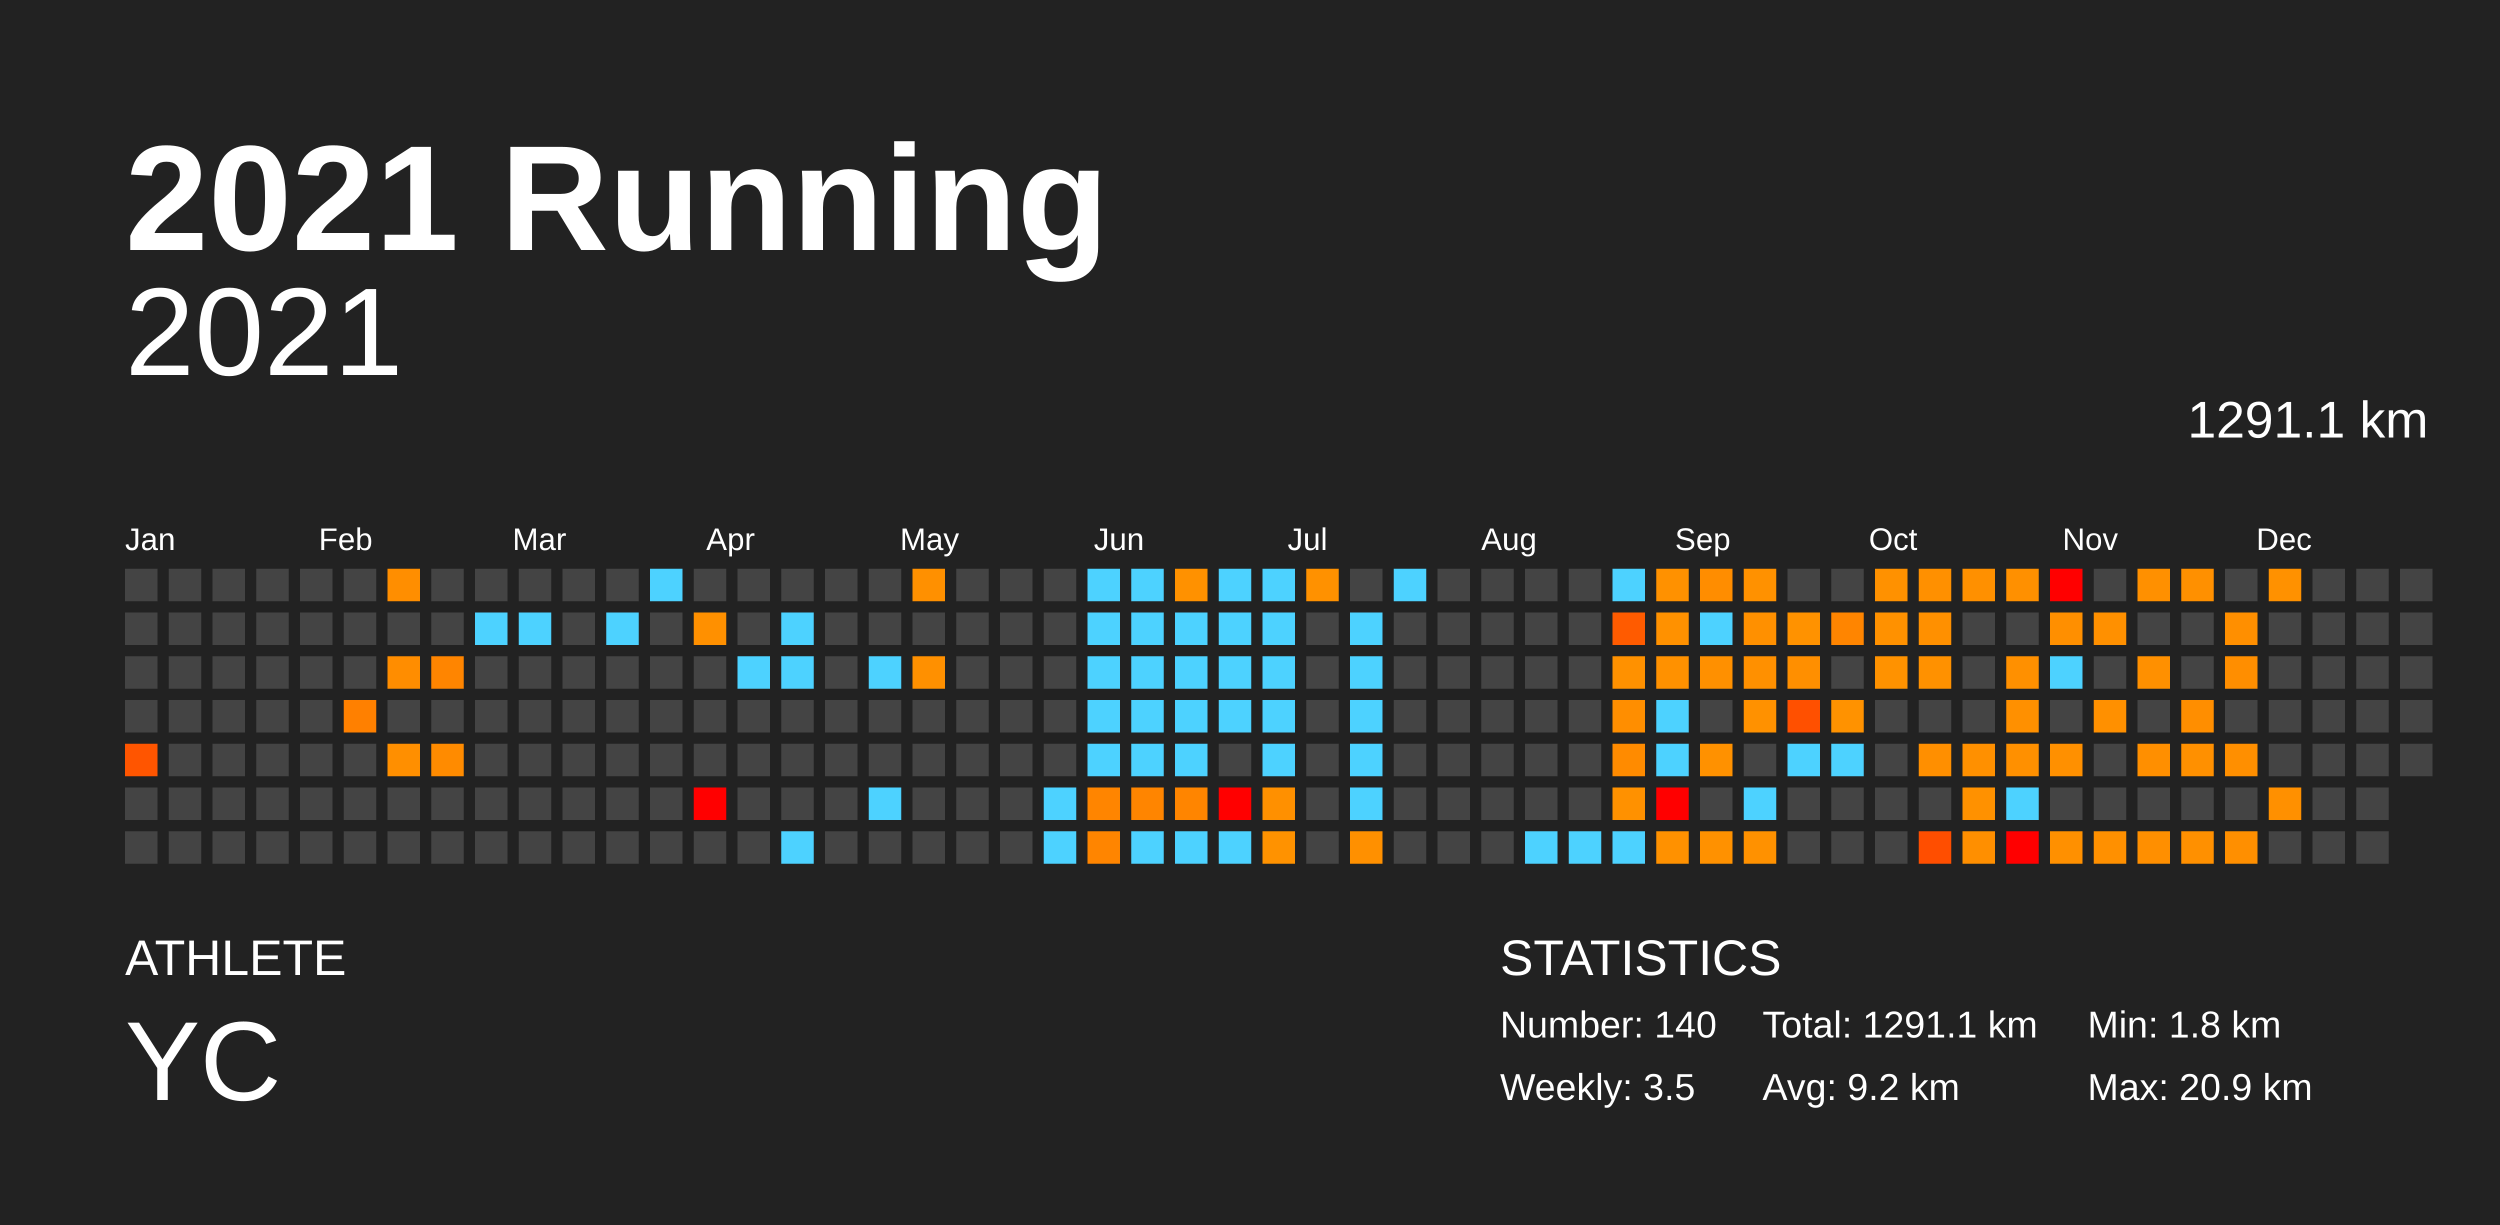
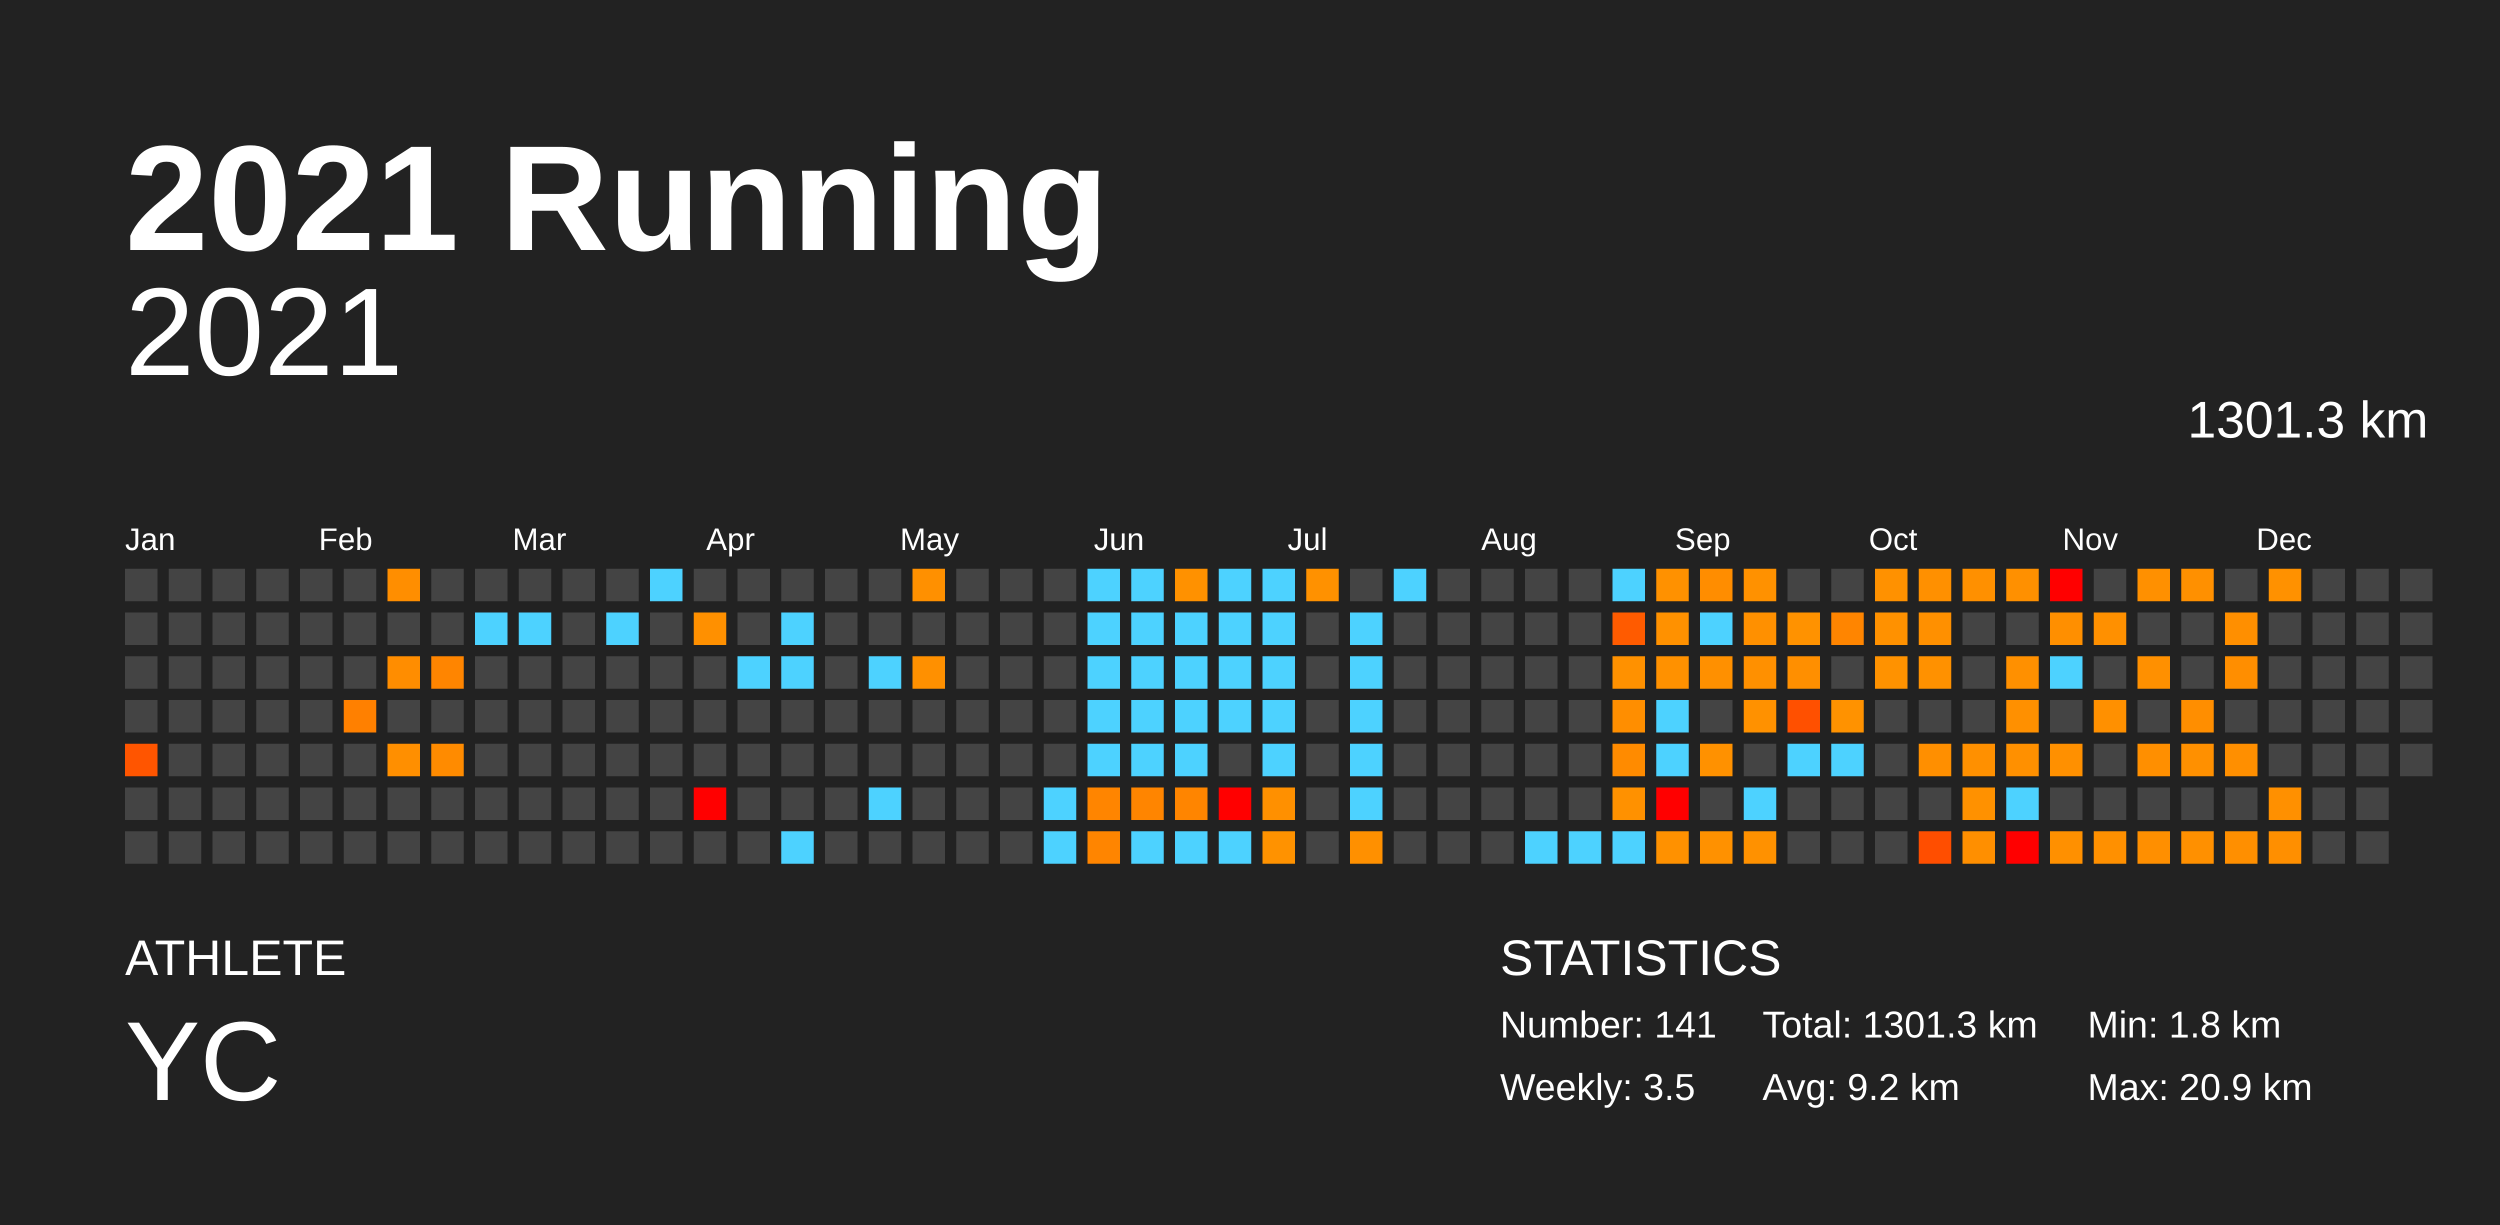
<svg xmlns="http://www.w3.org/2000/svg" baseProfile="full" height="98mm" version="1.1" viewBox="0,0,200,98" width="200mm">
  <defs />
  <rect fill="#222222" height="98" width="200" x="0" y="0" />
  <text fill="#FFFFFF" style="font-size:12px; font-family:Arial; font-weight:bold;" x="10" y="20">2021 Running</text>
  <text fill="#FFFFFF" style="font-size:4px; font-family:Arial" x="10" y="78">ATHLETE</text>
  <text fill="#FFFFFF" style="font-size:9px; font-family:Arial" x="10" y="88">YC</text>
  <text fill="#FFFFFF" style="font-size:4px; font-family:Arial" x="120" y="78">STATISTICS</text>
-   <text fill="#FFFFFF" style="font-size:3px; font-family:Arial" x="120" y="83">Number: 140</text>
+   <text fill="#FFFFFF" style="font-size:3px; font-family:Arial" x="120" y="83">Number: 141</text>
  <text fill="#FFFFFF" style="font-size:3px; font-family:Arial" x="120" y="88">Weekly: 3.5</text>
-   <text fill="#FFFFFF" style="font-size:3px; font-family:Arial" x="141" y="83">Total: 1291.1 km</text>
+   <text fill="#FFFFFF" style="font-size:3px; font-family:Arial" x="141" y="83">Total: 1301.3 km</text>
  <text fill="#FFFFFF" style="font-size:3px; font-family:Arial" x="141" y="88">Avg: 9.2 km</text>
  <text fill="#FFFFFF" style="font-size:3px; font-family:Arial" x="167" y="83">Min: 1.8 km</text>
  <text fill="#FFFFFF" style="font-size:3px; font-family:Arial" x="167" y="88">Max: 20.9 km</text>
  <text alignment-baseline="hanging" fill="#FFFFFF" style="font-size:10.0px; font-family:Arial;" x="10" y="30">2021</text>
-   <text alignment-baseline="hanging" fill="#FFFFFF" style="font-size:4.125px; font-family:Arial;" x="175" y="35">1291.1 km</text>
+   <text alignment-baseline="hanging" fill="#FFFFFF" style="font-size:4.125px; font-family:Arial;" x="175" y="35">1301.3 km</text>
  <text fill="#FFFFFF" style="font-size:2.5px; font-family:Arial" x="10.0" y="44">Jan</text>
  <text fill="#FFFFFF" style="font-size:2.5px; font-family:Arial" x="25.5" y="44">Feb</text>
  <text fill="#FFFFFF" style="font-size:2.5px; font-family:Arial" x="41.0" y="44">Mar</text>
  <text fill="#FFFFFF" style="font-size:2.5px; font-family:Arial" x="56.5" y="44">Apr</text>
  <text fill="#FFFFFF" style="font-size:2.5px; font-family:Arial" x="72.0" y="44">May</text>
  <text fill="#FFFFFF" style="font-size:2.5px; font-family:Arial" x="87.5" y="44">Jun</text>
  <text fill="#FFFFFF" style="font-size:2.5px; font-family:Arial" x="103.0" y="44">Jul</text>
  <text fill="#FFFFFF" style="font-size:2.5px; font-family:Arial" x="118.5" y="44">Aug</text>
  <text fill="#FFFFFF" style="font-size:2.5px; font-family:Arial" x="134.0" y="44">Sep</text>
  <text fill="#FFFFFF" style="font-size:2.5px; font-family:Arial" x="149.5" y="44">Oct</text>
  <text fill="#FFFFFF" style="font-size:2.5px; font-family:Arial" x="165.0" y="44">Nov</text>
  <text fill="#FFFFFF" style="font-size:2.5px; font-family:Arial" x="180.5" y="44">Dec</text>
  <rect fill="#444444" height="2.6" width="2.6" x="10.0" y="45.5" />
  <rect fill="#444444" height="2.6" width="2.6" x="10.0" y="49.0" />
  <rect fill="#444444" height="2.6" width="2.6" x="10.0" y="52.5" />
  <rect fill="#444444" height="2.6" width="2.6" x="10.0" y="56.0" />
  <rect fill="#ff5500" height="2.6" width="2.6" x="10.0" y="59.5" />
  <rect fill="#444444" height="2.6" width="2.6" x="10.0" y="63.0" />
  <rect fill="#444444" height="2.6" width="2.6" x="10.0" y="66.5" />
  <rect fill="#444444" height="2.6" width="2.6" x="13.5" y="45.5" />
  <rect fill="#444444" height="2.6" width="2.6" x="13.5" y="49.0" />
  <rect fill="#444444" height="2.6" width="2.6" x="13.5" y="52.5" />
  <rect fill="#444444" height="2.6" width="2.6" x="13.5" y="56.0" />
  <rect fill="#444444" height="2.6" width="2.6" x="13.5" y="59.5" />
  <rect fill="#444444" height="2.6" width="2.6" x="13.5" y="63.0" />
  <rect fill="#444444" height="2.6" width="2.6" x="13.5" y="66.5" />
  <rect fill="#444444" height="2.6" width="2.6" x="17.0" y="45.5" />
  <rect fill="#444444" height="2.6" width="2.6" x="17.0" y="49.0" />
  <rect fill="#444444" height="2.6" width="2.6" x="17.0" y="52.5" />
  <rect fill="#444444" height="2.6" width="2.6" x="17.0" y="56.0" />
  <rect fill="#444444" height="2.6" width="2.6" x="17.0" y="59.5" />
  <rect fill="#444444" height="2.6" width="2.6" x="17.0" y="63.0" />
  <rect fill="#444444" height="2.6" width="2.6" x="17.0" y="66.5" />
  <rect fill="#444444" height="2.6" width="2.6" x="20.5" y="45.5" />
  <rect fill="#444444" height="2.6" width="2.6" x="20.5" y="49.0" />
  <rect fill="#444444" height="2.6" width="2.6" x="20.5" y="52.5" />
  <rect fill="#444444" height="2.6" width="2.6" x="20.5" y="56.0" />
  <rect fill="#444444" height="2.6" width="2.6" x="20.5" y="59.5" />
  <rect fill="#444444" height="2.6" width="2.6" x="20.5" y="63.0" />
  <rect fill="#444444" height="2.6" width="2.6" x="20.5" y="66.5" />
  <rect fill="#444444" height="2.6" width="2.6" x="24.0" y="45.5" />
  <rect fill="#444444" height="2.6" width="2.6" x="24.0" y="49.0" />
  <rect fill="#444444" height="2.6" width="2.6" x="24.0" y="52.5" />
  <rect fill="#444444" height="2.6" width="2.6" x="24.0" y="56.0" />
  <rect fill="#444444" height="2.6" width="2.6" x="24.0" y="59.5" />
  <rect fill="#444444" height="2.6" width="2.6" x="24.0" y="63.0" />
  <rect fill="#444444" height="2.6" width="2.6" x="24.0" y="66.5" />
  <rect fill="#444444" height="2.6" width="2.6" x="27.5" y="45.5" />
  <rect fill="#444444" height="2.6" width="2.6" x="27.5" y="49.0" />
  <rect fill="#444444" height="2.6" width="2.6" x="27.5" y="52.5" />
  <rect fill="#ff8000" height="2.6" width="2.6" x="27.5" y="56.0" />
  <rect fill="#444444" height="2.6" width="2.6" x="27.5" y="59.5" />
  <rect fill="#444444" height="2.6" width="2.6" x="27.5" y="63.0" />
  <rect fill="#444444" height="2.6" width="2.6" x="27.5" y="66.5" />
  <rect fill="#ff8e00" height="2.6" width="2.6" x="31.0" y="45.5" />
  <rect fill="#444444" height="2.6" width="2.6" x="31.0" y="49.0" />
  <rect fill="#ff8d00" height="2.6" width="2.6" x="31.0" y="52.5" />
  <rect fill="#444444" height="2.6" width="2.6" x="31.0" y="56.0" />
  <rect fill="#ff8f00" height="2.6" width="2.6" x="31.0" y="59.5" />
  <rect fill="#444444" height="2.6" width="2.6" x="31.0" y="63.0" />
  <rect fill="#444444" height="2.6" width="2.6" x="31.0" y="66.5" />
  <rect fill="#444444" height="2.6" width="2.6" x="34.5" y="45.5" />
  <rect fill="#444444" height="2.6" width="2.6" x="34.5" y="49.0" />
  <rect fill="#ff8500" height="2.6" width="2.6" x="34.5" y="52.5" />
  <rect fill="#444444" height="2.6" width="2.6" x="34.5" y="56.0" />
  <rect fill="#ff8b00" height="2.6" width="2.6" x="34.5" y="59.5" />
  <rect fill="#444444" height="2.6" width="2.6" x="34.5" y="63.0" />
  <rect fill="#444444" height="2.6" width="2.6" x="34.5" y="66.5" />
  <rect fill="#444444" height="2.6" width="2.6" x="38.0" y="45.5" />
  <rect fill="#4dd2ff" height="2.6" width="2.6" x="38.0" y="49.0" />
  <rect fill="#444444" height="2.6" width="2.6" x="38.0" y="52.5" />
  <rect fill="#444444" height="2.6" width="2.6" x="38.0" y="56.0" />
  <rect fill="#444444" height="2.6" width="2.6" x="38.0" y="59.5" />
  <rect fill="#444444" height="2.6" width="2.6" x="38.0" y="63.0" />
  <rect fill="#444444" height="2.6" width="2.6" x="38.0" y="66.5" />
  <rect fill="#444444" height="2.6" width="2.6" x="41.5" y="45.5" />
  <rect fill="#4dd2ff" height="2.6" width="2.6" x="41.5" y="49.0" />
  <rect fill="#444444" height="2.6" width="2.6" x="41.5" y="52.5" />
  <rect fill="#444444" height="2.6" width="2.6" x="41.5" y="56.0" />
  <rect fill="#444444" height="2.6" width="2.6" x="41.5" y="59.5" />
  <rect fill="#444444" height="2.6" width="2.6" x="41.5" y="63.0" />
  <rect fill="#444444" height="2.6" width="2.6" x="41.5" y="66.5" />
  <rect fill="#444444" height="2.6" width="2.6" x="45.0" y="45.5" />
  <rect fill="#444444" height="2.6" width="2.6" x="45.0" y="49.0" />
  <rect fill="#444444" height="2.6" width="2.6" x="45.0" y="52.5" />
  <rect fill="#444444" height="2.6" width="2.6" x="45.0" y="56.0" />
  <rect fill="#444444" height="2.6" width="2.6" x="45.0" y="59.5" />
  <rect fill="#444444" height="2.6" width="2.6" x="45.0" y="63.0" />
  <rect fill="#444444" height="2.6" width="2.6" x="45.0" y="66.5" />
  <rect fill="#444444" height="2.6" width="2.6" x="48.5" y="45.5" />
  <rect fill="#4dd2ff" height="2.6" width="2.6" x="48.5" y="49.0" />
  <rect fill="#444444" height="2.6" width="2.6" x="48.5" y="52.5" />
  <rect fill="#444444" height="2.6" width="2.6" x="48.5" y="56.0" />
  <rect fill="#444444" height="2.6" width="2.6" x="48.5" y="59.5" />
  <rect fill="#444444" height="2.6" width="2.6" x="48.5" y="63.0" />
  <rect fill="#444444" height="2.6" width="2.6" x="48.5" y="66.5" />
  <rect fill="#4dd2ff" height="2.6" width="2.6" x="52.0" y="45.5" />
  <rect fill="#444444" height="2.6" width="2.6" x="52.0" y="49.0" />
  <rect fill="#444444" height="2.6" width="2.6" x="52.0" y="52.5" />
  <rect fill="#444444" height="2.6" width="2.6" x="52.0" y="56.0" />
  <rect fill="#444444" height="2.6" width="2.6" x="52.0" y="59.5" />
  <rect fill="#444444" height="2.6" width="2.6" x="52.0" y="63.0" />
  <rect fill="#444444" height="2.6" width="2.6" x="52.0" y="66.5" />
  <rect fill="#444444" height="2.6" width="2.6" x="55.5" y="45.5" />
  <rect fill="#ff9000" height="2.6" width="2.6" x="55.5" y="49.0" />
  <rect fill="#444444" height="2.6" width="2.6" x="55.5" y="52.5" />
  <rect fill="#444444" height="2.6" width="2.6" x="55.5" y="56.0" />
  <rect fill="#444444" height="2.6" width="2.6" x="55.5" y="59.5" />
  <rect fill="red" height="2.6" width="2.6" x="55.5" y="63.0" />
  <rect fill="#444444" height="2.6" width="2.6" x="55.5" y="66.5" />
  <rect fill="#444444" height="2.6" width="2.6" x="59.0" y="45.5" />
  <rect fill="#444444" height="2.6" width="2.6" x="59.0" y="49.0" />
  <rect fill="#4dd2ff" height="2.6" width="2.6" x="59.0" y="52.5" />
  <rect fill="#444444" height="2.6" width="2.6" x="59.0" y="56.0" />
  <rect fill="#444444" height="2.6" width="2.6" x="59.0" y="59.5" />
  <rect fill="#444444" height="2.6" width="2.6" x="59.0" y="63.0" />
  <rect fill="#444444" height="2.6" width="2.6" x="59.0" y="66.5" />
  <rect fill="#444444" height="2.6" width="2.6" x="62.5" y="45.5" />
  <rect fill="#4dd2ff" height="2.6" width="2.6" x="62.5" y="49.0" />
  <rect fill="#4dd2ff" height="2.6" width="2.6" x="62.5" y="52.5" />
  <rect fill="#444444" height="2.6" width="2.6" x="62.5" y="56.0" />
  <rect fill="#444444" height="2.6" width="2.6" x="62.5" y="59.5" />
  <rect fill="#444444" height="2.6" width="2.6" x="62.5" y="63.0" />
  <rect fill="#4dd2ff" height="2.6" width="2.6" x="62.5" y="66.5" />
  <rect fill="#444444" height="2.6" width="2.6" x="66.0" y="45.5" />
  <rect fill="#444444" height="2.6" width="2.6" x="66.0" y="49.0" />
  <rect fill="#444444" height="2.6" width="2.6" x="66.0" y="52.5" />
  <rect fill="#444444" height="2.6" width="2.6" x="66.0" y="56.0" />
  <rect fill="#444444" height="2.6" width="2.6" x="66.0" y="59.5" />
  <rect fill="#444444" height="2.6" width="2.6" x="66.0" y="63.0" />
  <rect fill="#444444" height="2.6" width="2.6" x="66.0" y="66.5" />
  <rect fill="#444444" height="2.6" width="2.6" x="69.5" y="45.5" />
  <rect fill="#444444" height="2.6" width="2.6" x="69.5" y="49.0" />
  <rect fill="#4dd2ff" height="2.6" width="2.6" x="69.5" y="52.5" />
  <rect fill="#444444" height="2.6" width="2.6" x="69.5" y="56.0" />
  <rect fill="#444444" height="2.6" width="2.6" x="69.5" y="59.5" />
  <rect fill="#4dd2ff" height="2.6" width="2.6" x="69.5" y="63.0" />
  <rect fill="#444444" height="2.6" width="2.6" x="69.5" y="66.5" />
  <rect fill="#ff9000" height="2.6" width="2.6" x="73.0" y="45.5" />
  <rect fill="#444444" height="2.6" width="2.6" x="73.0" y="49.0" />
  <rect fill="#ff9000" height="2.6" width="2.6" x="73.0" y="52.5" />
  <rect fill="#444444" height="2.6" width="2.6" x="73.0" y="56.0" />
  <rect fill="#444444" height="2.6" width="2.6" x="73.0" y="59.5" />
  <rect fill="#444444" height="2.6" width="2.6" x="73.0" y="63.0" />
  <rect fill="#444444" height="2.6" width="2.6" x="73.0" y="66.5" />
  <rect fill="#444444" height="2.6" width="2.6" x="76.5" y="45.5" />
  <rect fill="#444444" height="2.6" width="2.6" x="76.5" y="49.0" />
  <rect fill="#444444" height="2.6" width="2.6" x="76.5" y="52.5" />
  <rect fill="#444444" height="2.6" width="2.6" x="76.5" y="56.0" />
  <rect fill="#444444" height="2.6" width="2.6" x="76.5" y="59.5" />
  <rect fill="#444444" height="2.6" width="2.6" x="76.5" y="63.0" />
  <rect fill="#444444" height="2.6" width="2.6" x="76.5" y="66.5" />
  <rect fill="#444444" height="2.6" width="2.6" x="80.0" y="45.5" />
  <rect fill="#444444" height="2.6" width="2.6" x="80.0" y="49.0" />
  <rect fill="#444444" height="2.6" width="2.6" x="80.0" y="52.5" />
  <rect fill="#444444" height="2.6" width="2.6" x="80.0" y="56.0" />
  <rect fill="#444444" height="2.6" width="2.6" x="80.0" y="59.5" />
  <rect fill="#444444" height="2.6" width="2.6" x="80.0" y="63.0" />
  <rect fill="#444444" height="2.6" width="2.6" x="80.0" y="66.5" />
  <rect fill="#444444" height="2.6" width="2.6" x="83.5" y="45.5" />
  <rect fill="#444444" height="2.6" width="2.6" x="83.5" y="49.0" />
  <rect fill="#444444" height="2.6" width="2.6" x="83.5" y="52.5" />
  <rect fill="#444444" height="2.6" width="2.6" x="83.5" y="56.0" />
  <rect fill="#444444" height="2.6" width="2.6" x="83.5" y="59.5" />
  <rect fill="#4dd2ff" height="2.6" width="2.6" x="83.5" y="63.0" />
  <rect fill="#4dd2ff" height="2.6" width="2.6" x="83.5" y="66.5" />
  <rect fill="#4dd2ff" height="2.6" width="2.6" x="87.0" y="45.5" />
  <rect fill="#4dd2ff" height="2.6" width="2.6" x="87.0" y="49.0" />
  <rect fill="#4dd2ff" height="2.6" width="2.6" x="87.0" y="52.5" />
  <rect fill="#4dd2ff" height="2.6" width="2.6" x="87.0" y="56.0" />
  <rect fill="#4dd2ff" height="2.6" width="2.6" x="87.0" y="59.5" />
  <rect fill="#ff8500" height="2.6" width="2.6" x="87.0" y="63.0" />
  <rect fill="#ff8500" height="2.6" width="2.6" x="87.0" y="66.5" />
  <rect fill="#4dd2ff" height="2.6" width="2.6" x="90.5" y="45.5" />
  <rect fill="#4dd2ff" height="2.6" width="2.6" x="90.5" y="49.0" />
  <rect fill="#4dd2ff" height="2.6" width="2.6" x="90.5" y="52.5" />
  <rect fill="#4dd2ff" height="2.6" width="2.6" x="90.5" y="56.0" />
  <rect fill="#4dd2ff" height="2.6" width="2.6" x="90.5" y="59.5" />
  <rect fill="#ff8500" height="2.6" width="2.6" x="90.5" y="63.0" />
  <rect fill="#4dd2ff" height="2.6" width="2.6" x="90.5" y="66.5" />
  <rect fill="#ff9100" height="2.6" width="2.6" x="94.0" y="45.5" />
  <rect fill="#4dd2ff" height="2.6" width="2.6" x="94.0" y="49.0" />
  <rect fill="#4dd2ff" height="2.6" width="2.6" x="94.0" y="52.5" />
  <rect fill="#4dd2ff" height="2.6" width="2.6" x="94.0" y="56.0" />
  <rect fill="#4dd2ff" height="2.6" width="2.6" x="94.0" y="59.5" />
  <rect fill="#ff8500" height="2.6" width="2.6" x="94.0" y="63.0" />
  <rect fill="#4dd2ff" height="2.6" width="2.6" x="94.0" y="66.5" />
  <rect fill="#4dd2ff" height="2.6" width="2.6" x="97.5" y="45.5" />
  <rect fill="#4dd2ff" height="2.6" width="2.6" x="97.5" y="49.0" />
  <rect fill="#4dd2ff" height="2.6" width="2.6" x="97.5" y="52.5" />
  <rect fill="#4dd2ff" height="2.6" width="2.6" x="97.5" y="56.0" />
  <rect fill="#444444" height="2.6" width="2.6" x="97.5" y="59.5" />
  <rect fill="red" height="2.6" width="2.6" x="97.5" y="63.0" />
  <rect fill="#4dd2ff" height="2.6" width="2.6" x="97.5" y="66.5" />
  <rect fill="#4dd2ff" height="2.6" width="2.6" x="101.0" y="45.5" />
  <rect fill="#4dd2ff" height="2.6" width="2.6" x="101.0" y="49.0" />
  <rect fill="#4dd2ff" height="2.6" width="2.6" x="101.0" y="52.5" />
  <rect fill="#4dd2ff" height="2.6" width="2.6" x="101.0" y="56.0" />
  <rect fill="#4dd2ff" height="2.6" width="2.6" x="101.0" y="59.5" />
  <rect fill="#ff9000" height="2.6" width="2.6" x="101.0" y="63.0" />
  <rect fill="#ff9200" height="2.6" width="2.6" x="101.0" y="66.5" />
  <rect fill="#ff9100" height="2.6" width="2.6" x="104.5" y="45.5" />
  <rect fill="#444444" height="2.6" width="2.6" x="104.5" y="49.0" />
  <rect fill="#444444" height="2.6" width="2.6" x="104.5" y="52.5" />
  <rect fill="#444444" height="2.6" width="2.6" x="104.5" y="56.0" />
  <rect fill="#444444" height="2.6" width="2.6" x="104.5" y="59.5" />
  <rect fill="#444444" height="2.6" width="2.6" x="104.5" y="63.0" />
  <rect fill="#444444" height="2.6" width="2.6" x="104.5" y="66.5" />
  <rect fill="#444444" height="2.6" width="2.6" x="108.0" y="45.5" />
  <rect fill="#4dd2ff" height="2.6" width="2.6" x="108.0" y="49.0" />
  <rect fill="#4dd2ff" height="2.6" width="2.6" x="108.0" y="52.5" />
  <rect fill="#4dd2ff" height="2.6" width="2.6" x="108.0" y="56.0" />
  <rect fill="#4dd2ff" height="2.6" width="2.6" x="108.0" y="59.5" />
  <rect fill="#4dd2ff" height="2.6" width="2.6" x="108.0" y="63.0" />
  <rect fill="#ff9000" height="2.6" width="2.6" x="108.0" y="66.5" />
  <rect fill="#4dd2ff" height="2.6" width="2.6" x="111.5" y="45.5" />
  <rect fill="#444444" height="2.6" width="2.6" x="111.5" y="49.0" />
  <rect fill="#444444" height="2.6" width="2.6" x="111.5" y="52.5" />
  <rect fill="#444444" height="2.6" width="2.6" x="111.5" y="56.0" />
  <rect fill="#444444" height="2.6" width="2.6" x="111.5" y="59.5" />
  <rect fill="#444444" height="2.6" width="2.6" x="111.5" y="63.0" />
  <rect fill="#444444" height="2.6" width="2.6" x="111.5" y="66.5" />
  <rect fill="#444444" height="2.6" width="2.6" x="115.0" y="45.5" />
  <rect fill="#444444" height="2.6" width="2.6" x="115.0" y="49.0" />
  <rect fill="#444444" height="2.6" width="2.6" x="115.0" y="52.5" />
  <rect fill="#444444" height="2.6" width="2.6" x="115.0" y="56.0" />
  <rect fill="#444444" height="2.6" width="2.6" x="115.0" y="59.5" />
  <rect fill="#444444" height="2.6" width="2.6" x="115.0" y="63.0" />
  <rect fill="#444444" height="2.6" width="2.6" x="115.0" y="66.5" />
  <rect fill="#444444" height="2.6" width="2.6" x="118.5" y="45.5" />
  <rect fill="#444444" height="2.6" width="2.6" x="118.5" y="49.0" />
  <rect fill="#444444" height="2.6" width="2.6" x="118.5" y="52.5" />
  <rect fill="#444444" height="2.6" width="2.6" x="118.5" y="56.0" />
  <rect fill="#444444" height="2.6" width="2.6" x="118.5" y="59.5" />
  <rect fill="#444444" height="2.6" width="2.6" x="118.5" y="63.0" />
  <rect fill="#444444" height="2.6" width="2.6" x="118.5" y="66.5" />
  <rect fill="#444444" height="2.6" width="2.6" x="122.0" y="45.5" />
  <rect fill="#444444" height="2.6" width="2.6" x="122.0" y="49.0" />
  <rect fill="#444444" height="2.6" width="2.6" x="122.0" y="52.5" />
  <rect fill="#444444" height="2.6" width="2.6" x="122.0" y="56.0" />
  <rect fill="#444444" height="2.6" width="2.6" x="122.0" y="59.5" />
  <rect fill="#444444" height="2.6" width="2.6" x="122.0" y="63.0" />
  <rect fill="#4dd2ff" height="2.6" width="2.6" x="122.0" y="66.5" />
  <rect fill="#444444" height="2.6" width="2.6" x="125.5" y="45.5" />
  <rect fill="#444444" height="2.6" width="2.6" x="125.5" y="49.0" />
  <rect fill="#444444" height="2.6" width="2.6" x="125.5" y="52.5" />
  <rect fill="#444444" height="2.6" width="2.6" x="125.5" y="56.0" />
  <rect fill="#444444" height="2.6" width="2.6" x="125.5" y="59.5" />
  <rect fill="#444444" height="2.6" width="2.6" x="125.5" y="63.0" />
  <rect fill="#4dd2ff" height="2.6" width="2.6" x="125.5" y="66.5" />
  <rect fill="#4dd2ff" height="2.6" width="2.6" x="129.0" y="45.5" />
  <rect fill="#ff5b00" height="2.6" width="2.6" x="129.0" y="49.0" />
  <rect fill="#ff9100" height="2.6" width="2.6" x="129.0" y="52.5" />
  <rect fill="#ff8e00" height="2.6" width="2.6" x="129.0" y="56.0" />
  <rect fill="#ff8b00" height="2.6" width="2.6" x="129.0" y="59.5" />
  <rect fill="#ff9100" height="2.6" width="2.6" x="129.0" y="63.0" />
  <rect fill="#4dd2ff" height="2.6" width="2.6" x="129.0" y="66.5" />
  <rect fill="#ff9100" height="2.6" width="2.6" x="132.5" y="45.5" />
  <rect fill="#ff9100" height="2.6" width="2.6" x="132.5" y="49.0" />
  <rect fill="#ff9100" height="2.6" width="2.6" x="132.5" y="52.5" />
  <rect fill="#4dd2ff" height="2.6" width="2.6" x="132.5" y="56.0" />
  <rect fill="#4dd2ff" height="2.6" width="2.6" x="132.5" y="59.5" />
  <rect fill="red" height="2.6" width="2.6" x="132.5" y="63.0" />
  <rect fill="#ff9100" height="2.6" width="2.6" x="132.5" y="66.5" />
  <rect fill="#ff8d00" height="2.6" width="2.6" x="136.0" y="45.5" />
  <rect fill="#4dd2ff" height="2.6" width="2.6" x="136.0" y="49.0" />
  <rect fill="#ff9000" height="2.6" width="2.6" x="136.0" y="52.5" />
  <rect fill="#444444" height="2.6" width="2.6" x="136.0" y="56.0" />
  <rect fill="#ff9100" height="2.6" width="2.6" x="136.0" y="59.5" />
  <rect fill="#444444" height="2.6" width="2.6" x="136.0" y="63.0" />
  <rect fill="#ff9100" height="2.6" width="2.6" x="136.0" y="66.5" />
  <rect fill="#ff9100" height="2.6" width="2.6" x="139.5" y="45.5" />
  <rect fill="#ff9000" height="2.6" width="2.6" x="139.5" y="49.0" />
  <rect fill="#ff9000" height="2.6" width="2.6" x="139.5" y="52.5" />
  <rect fill="#ff9100" height="2.6" width="2.6" x="139.5" y="56.0" />
  <rect fill="#444444" height="2.6" width="2.6" x="139.5" y="59.5" />
  <rect fill="#4dd2ff" height="2.6" width="2.6" x="139.5" y="63.0" />
  <rect fill="#ff9100" height="2.6" width="2.6" x="139.5" y="66.5" />
  <rect fill="#444444" height="2.6" width="2.6" x="143.0" y="45.5" />
  <rect fill="#ff9200" height="2.6" width="2.6" x="143.0" y="49.0" />
  <rect fill="#ff8f00" height="2.6" width="2.6" x="143.0" y="52.5" />
  <rect fill="#ff5000" height="2.6" width="2.6" x="143.0" y="56.0" />
  <rect fill="#4dd2ff" height="2.6" width="2.6" x="143.0" y="59.5" />
  <rect fill="#444444" height="2.6" width="2.6" x="143.0" y="63.0" />
  <rect fill="#444444" height="2.6" width="2.6" x="143.0" y="66.5" />
  <rect fill="#444444" height="2.6" width="2.6" x="146.5" y="45.5" />
  <rect fill="#ff8500" height="2.6" width="2.6" x="146.5" y="49.0" />
  <rect fill="#444444" height="2.6" width="2.6" x="146.5" y="52.5" />
  <rect fill="#ff9200" height="2.6" width="2.6" x="146.5" y="56.0" />
  <rect fill="#4dd2ff" height="2.6" width="2.6" x="146.5" y="59.5" />
  <rect fill="#444444" height="2.6" width="2.6" x="146.5" y="63.0" />
  <rect fill="#444444" height="2.6" width="2.6" x="146.5" y="66.5" />
  <rect fill="#ff9100" height="2.6" width="2.6" x="150.0" y="45.5" />
  <rect fill="#ff9100" height="2.6" width="2.6" x="150.0" y="49.0" />
  <rect fill="#ff9200" height="2.6" width="2.6" x="150.0" y="52.5" />
  <rect fill="#444444" height="2.6" width="2.6" x="150.0" y="56.0" />
  <rect fill="#444444" height="2.6" width="2.6" x="150.0" y="59.5" />
  <rect fill="#444444" height="2.6" width="2.6" x="150.0" y="63.0" />
  <rect fill="#444444" height="2.6" width="2.6" x="150.0" y="66.5" />
  <rect fill="#ff9000" height="2.6" width="2.6" x="153.5" y="45.5" />
  <rect fill="#ff9000" height="2.6" width="2.6" x="153.5" y="49.0" />
  <rect fill="#ff9100" height="2.6" width="2.6" x="153.5" y="52.5" />
  <rect fill="#444444" height="2.6" width="2.6" x="153.5" y="56.0" />
  <rect fill="#ff8f00" height="2.6" width="2.6" x="153.5" y="59.5" />
  <rect fill="#444444" height="2.6" width="2.6" x="153.5" y="63.0" />
  <rect fill="#ff4e00" height="2.6" width="2.6" x="153.5" y="66.5" />
  <rect fill="#ff9000" height="2.6" width="2.6" x="157.0" y="45.5" />
  <rect fill="#444444" height="2.6" width="2.6" x="157.0" y="49.0" />
  <rect fill="#444444" height="2.6" width="2.6" x="157.0" y="52.5" />
  <rect fill="#444444" height="2.6" width="2.6" x="157.0" y="56.0" />
  <rect fill="#ff9000" height="2.6" width="2.6" x="157.0" y="59.5" />
  <rect fill="#ff9100" height="2.6" width="2.6" x="157.0" y="63.0" />
  <rect fill="#ff8f00" height="2.6" width="2.6" x="157.0" y="66.5" />
  <rect fill="#ff9000" height="2.6" width="2.6" x="160.5" y="45.5" />
  <rect fill="#444444" height="2.6" width="2.6" x="160.5" y="49.0" />
  <rect fill="#ff9000" height="2.6" width="2.6" x="160.5" y="52.5" />
  <rect fill="#ff9000" height="2.6" width="2.6" x="160.5" y="56.0" />
  <rect fill="#ff9000" height="2.6" width="2.6" x="160.5" y="59.5" />
  <rect fill="#4dd2ff" height="2.6" width="2.6" x="160.5" y="63.0" />
  <rect fill="red" height="2.6" width="2.6" x="160.5" y="66.5" />
  <rect fill="red" height="2.6" width="2.6" x="164.0" y="45.5" />
  <rect fill="#ff8f00" height="2.6" width="2.6" x="164.0" y="49.0" />
  <rect fill="#4dd2ff" height="2.6" width="2.6" x="164.0" y="52.5" />
  <rect fill="#444444" height="2.6" width="2.6" x="164.0" y="56.0" />
  <rect fill="#ff9000" height="2.6" width="2.6" x="164.0" y="59.5" />
  <rect fill="#444444" height="2.6" width="2.6" x="164.0" y="63.0" />
  <rect fill="#ff9000" height="2.6" width="2.6" x="164.0" y="66.5" />
  <rect fill="#444444" height="2.6" width="2.6" x="167.5" y="45.5" />
  <rect fill="#ff9000" height="2.6" width="2.6" x="167.5" y="49.0" />
  <rect fill="#444444" height="2.6" width="2.6" x="167.5" y="52.5" />
  <rect fill="#ff9000" height="2.6" width="2.6" x="167.5" y="56.0" />
  <rect fill="#444444" height="2.6" width="2.6" x="167.5" y="59.5" />
  <rect fill="#444444" height="2.6" width="2.6" x="167.5" y="63.0" />
  <rect fill="#ff9000" height="2.6" width="2.6" x="167.5" y="66.5" />
  <rect fill="#ff9000" height="2.6" width="2.6" x="171.0" y="45.5" />
  <rect fill="#444444" height="2.6" width="2.6" x="171.0" y="49.0" />
  <rect fill="#ff9000" height="2.6" width="2.6" x="171.0" y="52.5" />
  <rect fill="#444444" height="2.6" width="2.6" x="171.0" y="56.0" />
  <rect fill="#ff8f00" height="2.6" width="2.6" x="171.0" y="59.5" />
  <rect fill="#444444" height="2.6" width="2.6" x="171.0" y="63.0" />
  <rect fill="#ff8f00" height="2.6" width="2.6" x="171.0" y="66.5" />
  <rect fill="#ff9000" height="2.6" width="2.6" x="174.5" y="45.5" />
  <rect fill="#444444" height="2.6" width="2.6" x="174.5" y="49.0" />
  <rect fill="#444444" height="2.6" width="2.6" x="174.5" y="52.5" />
  <rect fill="#ff8e00" height="2.6" width="2.6" x="174.5" y="56.0" />
  <rect fill="#ff9000" height="2.6" width="2.6" x="174.5" y="59.5" />
  <rect fill="#444444" height="2.6" width="2.6" x="174.5" y="63.0" />
  <rect fill="#ff9000" height="2.6" width="2.6" x="174.5" y="66.5" />
  <rect fill="#444444" height="2.6" width="2.6" x="178.0" y="45.5" />
  <rect fill="#ff8f00" height="2.6" width="2.6" x="178.0" y="49.0" />
  <rect fill="#ff8e00" height="2.6" width="2.6" x="178.0" y="52.5" />
  <rect fill="#444444" height="2.6" width="2.6" x="178.0" y="56.0" />
  <rect fill="#ff8f00" height="2.6" width="2.6" x="178.0" y="59.5" />
  <rect fill="#444444" height="2.6" width="2.6" x="178.0" y="63.0" />
  <rect fill="#ff8f00" height="2.6" width="2.6" x="178.0" y="66.5" />
  <rect fill="#ff9100" height="2.6" width="2.6" x="181.5" y="45.5" />
  <rect fill="#444444" height="2.6" width="2.6" x="181.5" y="49.0" />
  <rect fill="#444444" height="2.6" width="2.6" x="181.5" y="52.5" />
  <rect fill="#444444" height="2.6" width="2.6" x="181.5" y="56.0" />
  <rect fill="#444444" height="2.6" width="2.6" x="181.5" y="59.5" />
  <rect fill="#ff9000" height="2.6" width="2.6" x="181.5" y="63.0" />
-   <rect fill="#444444" height="2.6" width="2.6" x="181.5" y="66.5" />
+   <rect fill="#ff8f00" height="2.6" width="2.6" x="181.5" y="66.5" />
  <rect fill="#444444" height="2.6" width="2.6" x="185.0" y="45.5" />
  <rect fill="#444444" height="2.6" width="2.6" x="185.0" y="49.0" />
  <rect fill="#444444" height="2.6" width="2.6" x="185.0" y="52.5" />
  <rect fill="#444444" height="2.6" width="2.6" x="185.0" y="56.0" />
  <rect fill="#444444" height="2.6" width="2.6" x="185.0" y="59.5" />
  <rect fill="#444444" height="2.6" width="2.6" x="185.0" y="63.0" />
  <rect fill="#444444" height="2.6" width="2.6" x="185.0" y="66.5" />
  <rect fill="#444444" height="2.6" width="2.6" x="188.5" y="45.5" />
  <rect fill="#444444" height="2.6" width="2.6" x="188.5" y="49.0" />
  <rect fill="#444444" height="2.6" width="2.6" x="188.5" y="52.5" />
  <rect fill="#444444" height="2.6" width="2.6" x="188.5" y="56.0" />
  <rect fill="#444444" height="2.6" width="2.6" x="188.5" y="59.5" />
  <rect fill="#444444" height="2.6" width="2.6" x="188.5" y="63.0" />
  <rect fill="#444444" height="2.6" width="2.6" x="188.5" y="66.5" />
  <rect fill="#444444" height="2.6" width="2.6" x="192.0" y="45.5" />
  <rect fill="#444444" height="2.6" width="2.6" x="192.0" y="49.0" />
  <rect fill="#444444" height="2.6" width="2.6" x="192.0" y="52.5" />
  <rect fill="#444444" height="2.6" width="2.6" x="192.0" y="56.0" />
  <rect fill="#444444" height="2.6" width="2.6" x="192.0" y="59.5" />
</svg>
